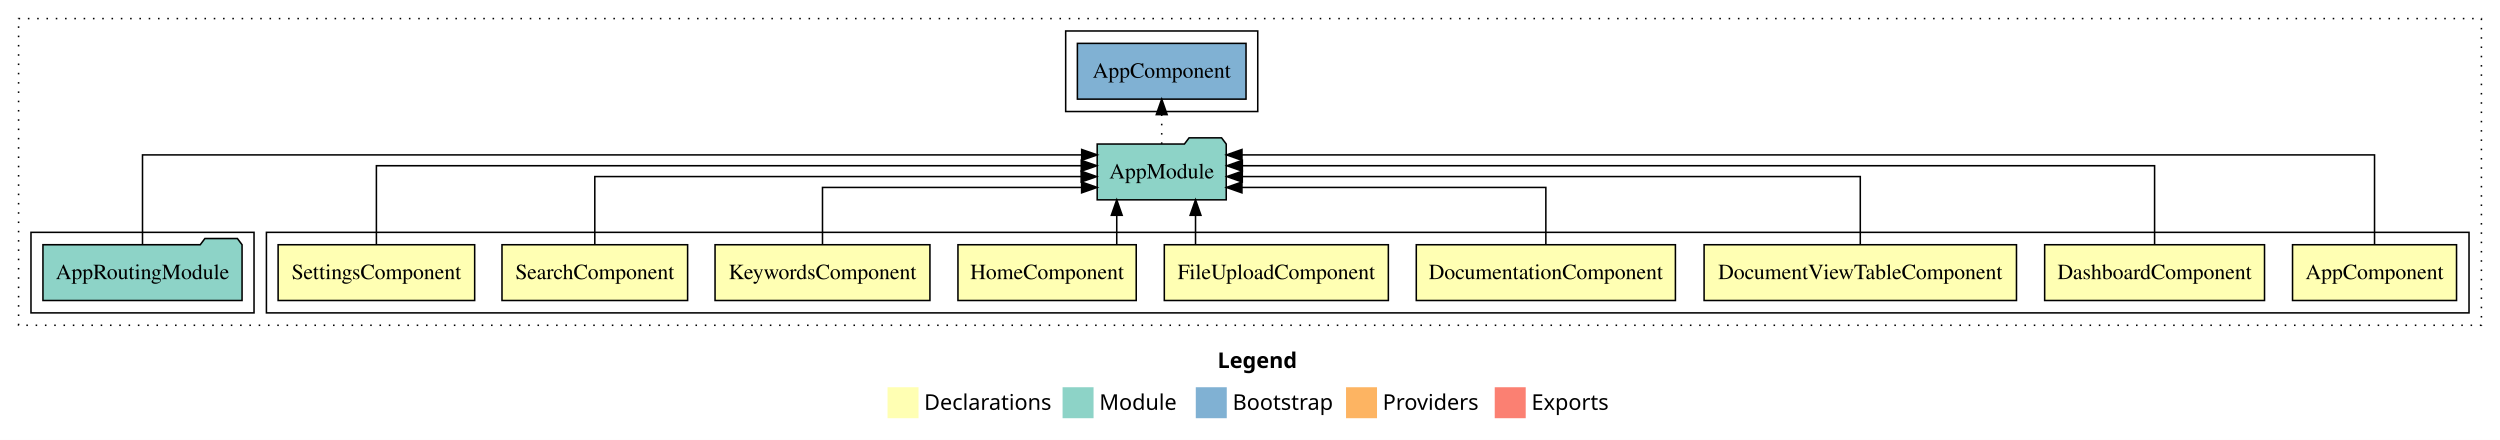
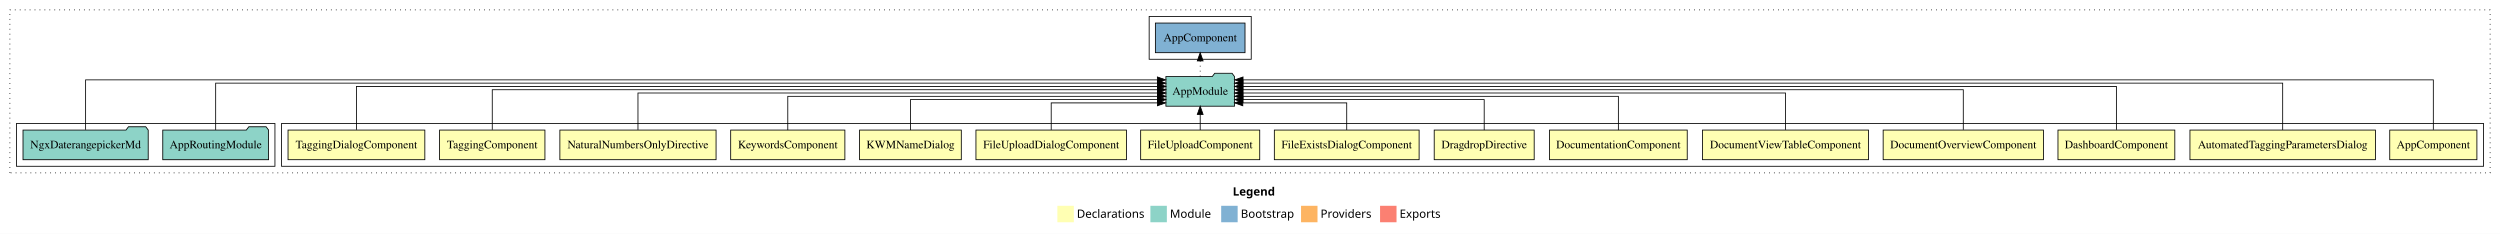
- <svg xmlns="http://www.w3.org/2000/svg" width="1614pt" height="284pt" viewBox="0.00 0.00 1614.00 284.00">
+ <svg xmlns="http://www.w3.org/2000/svg" width="3037pt" height="284pt" viewBox="0.00 0.00 3037.00 284.00">
  <g id="graph0" class="graph" transform="scale(1 1) rotate(0) translate(4 280)">
-     <polygon fill="#ffffff" stroke="transparent" points="-4,4 -4,-280 1610,-280 1610,4 -4,4" />
-     <text text-anchor="start" x="782.009" y="-42.4" font-family="sans-serif" font-weight="bold" font-size="14.00" fill="#000000">Legend</text>
-     <polygon fill="#ffffb3" stroke="transparent" points="569,-10 569,-30 589,-30 589,-10 569,-10" />
-     <text text-anchor="start" x="592.629" y="-15.4" font-family="sans-serif" font-size="14.00" fill="#000000">  Declarations</text>
-     <polygon fill="#8dd3c7" stroke="transparent" points="682,-10 682,-30 702,-30 702,-10 682,-10" />
-     <text text-anchor="start" x="705.725" y="-15.4" font-family="sans-serif" font-size="14.00" fill="#000000">  Module</text>
-     <polygon fill="#80b1d3" stroke="transparent" points="768,-10 768,-30 788,-30 788,-10 768,-10" />
-     <text text-anchor="start" x="791.781" y="-15.4" font-family="sans-serif" font-size="14.00" fill="#000000">  Bootstrap</text>
-     <polygon fill="#fdb462" stroke="transparent" points="865,-10 865,-30 885,-30 885,-10 865,-10" />
-     <text text-anchor="start" x="888.673" y="-15.4" font-family="sans-serif" font-size="14.00" fill="#000000">  Providers</text>
-     <polygon fill="#fb8072" stroke="transparent" points="961,-10 961,-30 981,-30 981,-10 961,-10" />
-     <text text-anchor="start" x="984.726" y="-15.4" font-family="sans-serif" font-size="14.00" fill="#000000">  Exports</text>
+     <polygon fill="#ffffff" stroke="transparent" points="-4,4 -4,-280 3033,-280 3033,4 -4,4" />
+     <text text-anchor="start" x="1493.509" y="-42.4" font-family="sans-serif" font-weight="bold" font-size="14.00" fill="#000000">Legend</text>
+     <polygon fill="#ffffb3" stroke="transparent" points="1280.5,-10 1280.5,-30 1300.5,-30 1300.5,-10 1280.5,-10" />
+     <text text-anchor="start" x="1304.129" y="-15.4" font-family="sans-serif" font-size="14.00" fill="#000000">  Declarations</text>
+     <polygon fill="#8dd3c7" stroke="transparent" points="1393.5,-10 1393.5,-30 1413.5,-30 1413.5,-10 1393.5,-10" />
+     <text text-anchor="start" x="1417.225" y="-15.4" font-family="sans-serif" font-size="14.00" fill="#000000">  Module</text>
+     <polygon fill="#80b1d3" stroke="transparent" points="1479.5,-10 1479.5,-30 1499.5,-30 1499.5,-10 1479.5,-10" />
+     <text text-anchor="start" x="1503.281" y="-15.4" font-family="sans-serif" font-size="14.00" fill="#000000">  Bootstrap</text>
+     <polygon fill="#fdb462" stroke="transparent" points="1576.5,-10 1576.5,-30 1596.5,-30 1596.5,-10 1576.5,-10" />
+     <text text-anchor="start" x="1600.173" y="-15.4" font-family="sans-serif" font-size="14.00" fill="#000000">  Providers</text>
+     <polygon fill="#fb8072" stroke="transparent" points="1672.5,-10 1672.5,-30 1692.5,-30 1692.5,-10 1672.5,-10" />
+     <text text-anchor="start" x="1696.226" y="-15.4" font-family="sans-serif" font-size="14.00" fill="#000000">  Exports</text>
    <g id="clust1" class="cluster">
-       <polygon fill="none" stroke="#000000" stroke-dasharray="1,5" points="8,-70 8,-268 1598,-268 1598,-70 8,-70" />
+       <polygon fill="none" stroke="#000000" stroke-dasharray="1,5" points="8,-70 8,-268 3021,-268 3021,-70 8,-70" />
    </g>
    <g id="clust2" class="cluster">
-       <polygon fill="none" stroke="#000000" points="168,-78 168,-130 1590,-130 1590,-78 168,-78" />
+       <polygon fill="none" stroke="#000000" points="338,-78 338,-130 3013,-130 3013,-78 338,-78" />
    </g>
-     <g id="clust12" class="cluster">
-       <polygon fill="none" stroke="#000000" points="16,-78 16,-130 160,-130 160,-78 16,-78" />
+     <g id="clust18" class="cluster">
+       <polygon fill="none" stroke="#000000" points="16,-78 16,-130 330,-130 330,-78 16,-78" />
    </g>
-     <g id="clust14" class="cluster">
-       <polygon fill="none" stroke="#000000" points="684,-208 684,-260 808,-260 808,-208 684,-208" />
+     <g id="clust20" class="cluster">
+       <polygon fill="none" stroke="#000000" points="1392,-208 1392,-260 1516,-260 1516,-208 1392,-208" />
    </g>
    <g id="node1" class="node">
-       <polygon fill="#ffffb3" stroke="#000000" points="1581.94,-122 1476.06,-122 1476.06,-86 1581.94,-86 1581.94,-122" />
-       <text text-anchor="middle" x="1529" y="-99.8" font-family="Times,serif" font-size="14.00" fill="#000000">AppComponent</text>
+       <polygon fill="#ffffb3" stroke="#000000" points="3004.94,-122 2899.06,-122 2899.06,-86 3004.94,-86 3004.94,-122" />
+       <text text-anchor="middle" x="2952" y="-99.8" font-family="Times,serif" font-size="14.00" fill="#000000">AppComponent</text>
+     </g>
+     <g id="node16" class="node">
+       <polygon fill="#8dd3c7" stroke="#000000" points="1495.657,-187 1492.657,-191 1471.657,-191 1468.657,-187 1412.343,-187 1412.343,-151 1495.657,-151 1495.657,-187" />
+       <text text-anchor="middle" x="1454" y="-164.8" font-family="Times,serif" font-size="14.00" fill="#000000">AppModule</text>
+     </g>
+     <g id="edge1" class="edge">
+       <path fill="none" stroke="#000000" d="M2952,-122.323C2952,-145.66 2952,-183 2952,-183 2952,-183 1506.023,-183 1506.023,-183" />
+       <polygon fill="#000000" stroke="#000000" points="1506.023,-179.5 1496.023,-183 1506.023,-186.5 1506.023,-179.5" />
+     </g>
+     <g id="node2" class="node">
+       <polygon fill="#ffffb3" stroke="#000000" points="2881.656,-122 2656.344,-122 2656.344,-86 2881.656,-86 2881.656,-122" />
+       <text text-anchor="middle" x="2769" y="-99.8" font-family="Times,serif" font-size="14.00" fill="#000000">AutomatedTaggingParametersDialog</text>
+     </g>
+     <g id="edge2" class="edge">
+       <path fill="none" stroke="#000000" d="M2769,-122.155C2769,-144.352 2769,-179 2769,-179 2769,-179 1505.894,-179 1505.894,-179" />
+       <polygon fill="#000000" stroke="#000000" points="1505.894,-175.5 1495.894,-179 1505.894,-182.5 1505.894,-175.5" />
+     </g>
+     <g id="node3" class="node">
+       <polygon fill="#ffffb3" stroke="#000000" points="2637.973,-122 2496.027,-122 2496.027,-86 2637.973,-86 2637.973,-122" />
+       <text text-anchor="middle" x="2567" y="-99.8" font-family="Times,serif" font-size="14.00" fill="#000000">DashboardComponent</text>
+     </g>
+     <g id="edge3" class="edge">
+       <path fill="none" stroke="#000000" d="M2567,-122.284C2567,-143.321 2567,-175 2567,-175 2567,-175 1505.935,-175 1505.935,-175" />
+       <polygon fill="#000000" stroke="#000000" points="1505.935,-171.5 1495.935,-175 1505.935,-178.5 1505.935,-171.5" />
+     </g>
+     <g id="node4" class="node">
+       <polygon fill="#ffffb3" stroke="#000000" points="2478.343,-122 2283.657,-122 2283.657,-86 2478.343,-86 2478.343,-122" />
+       <text text-anchor="middle" x="2381" y="-99.8" font-family="Times,serif" font-size="14.00" fill="#000000">DocumentOverviewComponent</text>
+     </g>
+     <g id="edge4" class="edge">
+       <path fill="none" stroke="#000000" d="M2381,-122.308C2381,-142.145 2381,-171 2381,-171 2381,-171 1505.936,-171 1505.936,-171" />
+       <polygon fill="#000000" stroke="#000000" points="1505.936,-167.5 1495.936,-171 1505.936,-174.5 1505.936,-167.5" />
+     </g>
+     <g id="node5" class="node">
+       <polygon fill="#ffffb3" stroke="#000000" points="2265.84,-122 2064.16,-122 2064.16,-86 2265.84,-86 2265.84,-122" />
+       <text text-anchor="middle" x="2165" y="-99.8" font-family="Times,serif" font-size="14.00" fill="#000000">DocumentViewTableComponent</text>
+     </g>
+     <g id="edge5" class="edge">
+       <path fill="none" stroke="#000000" d="M2165,-122.222C2165,-140.828 2165,-167 2165,-167 2165,-167 1505.822,-167 1505.822,-167" />
+       <polygon fill="#000000" stroke="#000000" points="1505.822,-163.5 1495.822,-167 1505.822,-170.5 1505.822,-163.5" />
+     </g>
+     <g id="node6" class="node">
+       <polygon fill="#ffffb3" stroke="#000000" points="2045.646,-122 1878.354,-122 1878.354,-86 2045.646,-86 2045.646,-122" />
+       <text text-anchor="middle" x="1962" y="-99.8" font-family="Times,serif" font-size="14.00" fill="#000000">DocumentationComponent</text>
+     </g>
+     <g id="edge6" class="edge">
+       <path fill="none" stroke="#000000" d="M1962,-122.022C1962,-139.373 1962,-163 1962,-163 1962,-163 1506.004,-163 1506.004,-163" />
+       <polygon fill="#000000" stroke="#000000" points="1506.004,-159.5 1496.004,-163 1506.004,-166.5 1506.004,-159.5" />
+     </g>
+     <g id="node7" class="node">
+       <polygon fill="#ffffb3" stroke="#000000" points="1859.726,-122 1738.274,-122 1738.274,-86 1859.726,-86 1859.726,-122" />
+       <text text-anchor="middle" x="1799" y="-99.8" font-family="Times,serif" font-size="14.00" fill="#000000">DragdropDirective</text>
+     </g>
+     <g id="edge7" class="edge">
+       <path fill="none" stroke="#000000" d="M1799,-122.009C1799,-138.049 1799,-159 1799,-159 1799,-159 1505.959,-159 1505.959,-159" />
+       <polygon fill="#000000" stroke="#000000" points="1505.959,-155.5 1495.959,-159 1505.959,-162.5 1505.959,-155.5" />
+     </g>
+     <g id="node8" class="node">
+       <polygon fill="#ffffb3" stroke="#000000" points="1719.937,-122 1544.063,-122 1544.063,-86 1719.937,-86 1719.937,-122" />
+       <text text-anchor="middle" x="1632" y="-99.8" font-family="Times,serif" font-size="14.00" fill="#000000">FileExistsDialogComponent</text>
+     </g>
+     <g id="edge8" class="edge">
+       <path fill="none" stroke="#000000" d="M1632,-122.124C1632,-136.783 1632,-155 1632,-155 1632,-155 1505.733,-155 1505.733,-155" />
+       <polygon fill="#000000" stroke="#000000" points="1505.733,-151.5 1495.733,-155 1505.733,-158.5 1505.733,-151.5" />
+     </g>
+     <g id="node9" class="node">
+       <polygon fill="#ffffb3" stroke="#000000" points="1526.323,-122 1381.677,-122 1381.677,-86 1526.323,-86 1526.323,-122" />
+       <text text-anchor="middle" x="1454" y="-99.8" font-family="Times,serif" font-size="14.00" fill="#000000">FileUploadComponent</text>
+     </g>
+     <g id="edge9" class="edge">
+       <path fill="none" stroke="#000000" d="M1454,-122.106C1454,-122.106 1454,-140.991 1454,-140.991" />
+       <polygon fill="#000000" stroke="#000000" points="1450.5,-140.991 1454,-150.991 1457.5,-140.991 1450.5,-140.991" />
    </g>
    <g id="node10" class="node">
-       <polygon fill="#8dd3c7" stroke="#000000" points="787.657,-187 784.657,-191 763.657,-191 760.657,-187 704.343,-187 704.343,-151 787.657,-151 787.657,-187" />
-       <text text-anchor="middle" x="746" y="-164.8" font-family="Times,serif" font-size="14.00" fill="#000000">AppModule</text>
+       <polygon fill="#ffffb3" stroke="#000000" points="1364.426,-122 1181.574,-122 1181.574,-86 1364.426,-86 1364.426,-122" />
+       <text text-anchor="middle" x="1273" y="-99.8" font-family="Times,serif" font-size="14.00" fill="#000000">FileUploadDialogComponent</text>
    </g>
-     <g id="edge1" class="edge">
-       <path fill="none" stroke="#000000" d="M1529,-122.011C1529,-144.485 1529,-180 1529,-180 1529,-180 797.821,-180 797.821,-180" />
-       <polygon fill="#000000" stroke="#000000" points="797.821,-176.5 787.821,-180 797.821,-183.5 797.821,-176.5" />
+     <g id="edge10" class="edge">
+       <path fill="none" stroke="#000000" d="M1273,-122.124C1273,-136.783 1273,-155 1273,-155 1273,-155 1402.02,-155 1402.02,-155" />
+       <polygon fill="#000000" stroke="#000000" points="1402.02,-158.5 1412.02,-155 1402.02,-151.5 1402.02,-158.5" />
    </g>
-     <g id="node2" class="node">
-       <polygon fill="#ffffb3" stroke="#000000" points="1457.973,-122 1316.027,-122 1316.027,-86 1457.973,-86 1457.973,-122" />
-       <text text-anchor="middle" x="1387" y="-99.8" font-family="Times,serif" font-size="14.00" fill="#000000">DashboardComponent</text>
+     <g id="node11" class="node">
+       <polygon fill="#ffffb3" stroke="#000000" points="1163.795,-122 1040.205,-122 1040.205,-86 1163.795,-86 1163.795,-122" />
+       <text text-anchor="middle" x="1102" y="-99.8" font-family="Times,serif" font-size="14.00" fill="#000000">KWMNameDialog</text>
    </g>
-     <g id="edge2" class="edge">
-       <path fill="none" stroke="#000000" d="M1387,-122.129C1387,-142.572 1387,-173 1387,-173 1387,-173 798.058,-173 798.058,-173" />
-       <polygon fill="#000000" stroke="#000000" points="798.058,-169.5 788.058,-173 798.058,-176.5 798.058,-169.5" />
-     </g>
-     <g id="node3" class="node">
-       <polygon fill="#ffffb3" stroke="#000000" points="1297.84,-122 1096.16,-122 1096.16,-86 1297.84,-86 1297.84,-122" />
-       <text text-anchor="middle" x="1197" y="-99.8" font-family="Times,serif" font-size="14.00" fill="#000000">DocumentViewTableComponent</text>
-     </g>
-     <g id="edge3" class="edge">
-       <path fill="none" stroke="#000000" d="M1197,-122.267C1197,-140.555 1197,-166 1197,-166 1197,-166 798.024,-166 798.024,-166" />
-       <polygon fill="#000000" stroke="#000000" points="798.024,-162.5 788.024,-166 798.024,-169.5 798.024,-162.5" />
-     </g>
-     <g id="node4" class="node">
-       <polygon fill="#ffffb3" stroke="#000000" points="1077.646,-122 910.354,-122 910.354,-86 1077.646,-86 1077.646,-122" />
-       <text text-anchor="middle" x="994" y="-99.8" font-family="Times,serif" font-size="14.00" fill="#000000">DocumentationComponent</text>
-     </g>
-     <g id="edge4" class="edge">
-       <path fill="none" stroke="#000000" d="M994,-122.009C994,-138.049 994,-159 994,-159 994,-159 797.789,-159 797.789,-159" />
-       <polygon fill="#000000" stroke="#000000" points="797.789,-155.5 787.789,-159 797.789,-162.5 797.789,-155.5" />
-     </g>
-     <g id="node5" class="node">
-       <polygon fill="#ffffb3" stroke="#000000" points="892.323,-122 747.677,-122 747.677,-86 892.323,-86 892.323,-122" />
-       <text text-anchor="middle" x="820" y="-99.8" font-family="Times,serif" font-size="14.00" fill="#000000">FileUploadComponent</text>
-     </g>
-     <g id="edge5" class="edge">
-       <path fill="none" stroke="#000000" d="M767.833,-122.106C767.833,-122.106 767.833,-140.991 767.833,-140.991" />
-       <polygon fill="#000000" stroke="#000000" points="764.333,-140.991 767.833,-150.991 771.333,-140.991 764.333,-140.991" />
-     </g>
-     <g id="node6" class="node">
-       <polygon fill="#ffffb3" stroke="#000000" points="729.545,-122 614.455,-122 614.455,-86 729.545,-86 729.545,-122" />
-       <text text-anchor="middle" x="672" y="-99.8" font-family="Times,serif" font-size="14.00" fill="#000000">HomeComponent</text>
-     </g>
-     <g id="edge6" class="edge">
-       <path fill="none" stroke="#000000" d="M716.972,-122.106C716.972,-122.106 716.972,-140.991 716.972,-140.991" />
-       <polygon fill="#000000" stroke="#000000" points="713.472,-140.991 716.972,-150.991 720.472,-140.991 713.472,-140.991" />
-     </g>
-     <g id="node7" class="node">
-       <polygon fill="#ffffb3" stroke="#000000" points="596.365,-122 457.635,-122 457.635,-86 596.365,-86 596.365,-122" />
-       <text text-anchor="middle" x="527" y="-99.8" font-family="Times,serif" font-size="14.00" fill="#000000">KeywordsComponent</text>
-     </g>
-     <g id="edge7" class="edge">
-       <path fill="none" stroke="#000000" d="M527,-122.009C527,-138.049 527,-159 527,-159 527,-159 694.292,-159 694.292,-159" />
-       <polygon fill="#000000" stroke="#000000" points="694.292,-162.5 704.292,-159 694.292,-155.5 694.292,-162.5" />
-     </g>
-     <g id="node8" class="node">
-       <polygon fill="#ffffb3" stroke="#000000" points="439.92,-122 320.08,-122 320.08,-86 439.92,-86 439.92,-122" />
-       <text text-anchor="middle" x="380" y="-99.8" font-family="Times,serif" font-size="14.00" fill="#000000">SearchComponent</text>
-     </g>
-     <g id="edge8" class="edge">
-       <path fill="none" stroke="#000000" d="M380,-122.267C380,-140.555 380,-166 380,-166 380,-166 694.015,-166 694.015,-166" />
-       <polygon fill="#000000" stroke="#000000" points="694.015,-169.5 704.015,-166 694.015,-162.5 694.015,-169.5" />
-     </g>
-     <g id="node9" class="node">
-       <polygon fill="#ffffb3" stroke="#000000" points="302.447,-122 175.553,-122 175.553,-86 302.447,-86 302.447,-122" />
-       <text text-anchor="middle" x="239" y="-99.8" font-family="Times,serif" font-size="14.00" fill="#000000">SettingsComponent</text>
-     </g>
-     <g id="edge9" class="edge">
-       <path fill="none" stroke="#000000" d="M239,-122.129C239,-142.572 239,-173 239,-173 239,-173 694.079,-173 694.079,-173" />
-       <polygon fill="#000000" stroke="#000000" points="694.079,-176.5 704.079,-173 694.079,-169.5 694.079,-176.5" />
+     <g id="edge11" class="edge">
+       <path fill="none" stroke="#000000" d="M1102,-122.009C1102,-138.049 1102,-159 1102,-159 1102,-159 1402.239,-159 1402.239,-159" />
+       <polygon fill="#000000" stroke="#000000" points="1402.239,-162.5 1412.239,-159 1402.239,-155.5 1402.239,-162.5" />
    </g>
    <g id="node12" class="node">
-       <polygon fill="#80b1d3" stroke="#000000" points="800.439,-252 691.561,-252 691.561,-216 800.439,-216 800.439,-252" />
-       <text text-anchor="middle" x="746" y="-229.8" font-family="Times,serif" font-size="14.00" fill="#000000">AppComponent </text>
+       <polygon fill="#ffffb3" stroke="#000000" points="1022.365,-122 883.635,-122 883.635,-86 1022.365,-86 1022.365,-122" />
+       <text text-anchor="middle" x="953" y="-99.8" font-family="Times,serif" font-size="14.00" fill="#000000">KeywordsComponent</text>
    </g>
-     <g id="edge11" class="edge">
-       <path fill="none" stroke="#000000" stroke-dasharray="1,5" d="M746,-187.106C746,-187.106 746,-205.991 746,-205.991" />
-       <polygon fill="#000000" stroke="#000000" points="742.5,-205.991 746,-215.991 749.5,-205.991 742.5,-205.991" />
+     <g id="edge12" class="edge">
+       <path fill="none" stroke="#000000" d="M953,-122.022C953,-139.373 953,-163 953,-163 953,-163 1402.147,-163 1402.147,-163" />
+       <polygon fill="#000000" stroke="#000000" points="1402.147,-166.5 1412.147,-163 1402.147,-159.5 1402.147,-166.5" />
    </g>
-     <g id="node11" class="node">
-       <polygon fill="#8dd3c7" stroke="#000000" points="152.274,-122 149.274,-126 128.274,-126 125.274,-122 23.726,-122 23.726,-86 152.274,-86 152.274,-122" />
-       <text text-anchor="middle" x="88" y="-99.8" font-family="Times,serif" font-size="14.00" fill="#000000">AppRoutingModule</text>
+     <g id="node13" class="node">
+       <polygon fill="#ffffb3" stroke="#000000" points="865.875,-122 676.125,-122 676.125,-86 865.875,-86 865.875,-122" />
+       <text text-anchor="middle" x="771" y="-99.8" font-family="Times,serif" font-size="14.00" fill="#000000">NaturalNumbersOnlyDirective</text>
    </g>
-     <g id="edge10" class="edge">
-       <path fill="none" stroke="#000000" d="M88,-122.011C88,-144.485 88,-180 88,-180 88,-180 694.34,-180 694.34,-180" />
-       <polygon fill="#000000" stroke="#000000" points="694.34,-183.5 704.34,-180 694.34,-176.5 694.34,-183.5" />
+     <g id="edge13" class="edge">
+       <path fill="none" stroke="#000000" d="M771,-122.222C771,-140.828 771,-167 771,-167 771,-167 1402.303,-167 1402.303,-167" />
+       <polygon fill="#000000" stroke="#000000" points="1402.303,-170.5 1412.303,-167 1402.303,-163.5 1402.303,-170.5" />
+     </g>
+     <g id="node14" class="node">
+       <polygon fill="#ffffb3" stroke="#000000" points="657.99,-122 530.01,-122 530.01,-86 657.99,-86 657.99,-122" />
+       <text text-anchor="middle" x="594" y="-99.8" font-family="Times,serif" font-size="14.00" fill="#000000">TaggingComponent</text>
+     </g>
+     <g id="edge14" class="edge">
+       <path fill="none" stroke="#000000" d="M594,-122.308C594,-142.145 594,-171 594,-171 594,-171 1402.23,-171 1402.23,-171" />
+       <polygon fill="#000000" stroke="#000000" points="1402.23,-174.5 1412.23,-171 1402.23,-167.5 1402.23,-174.5" />
+     </g>
+     <g id="node15" class="node">
+       <polygon fill="#ffffb3" stroke="#000000" points="512.093,-122 345.907,-122 345.907,-86 512.093,-86 512.093,-122" />
+       <text text-anchor="middle" x="429" y="-99.8" font-family="Times,serif" font-size="14.00" fill="#000000">TaggingDialogComponent</text>
+     </g>
+     <g id="edge15" class="edge">
+       <path fill="none" stroke="#000000" d="M429,-122.284C429,-143.321 429,-175 429,-175 429,-175 1402.229,-175 1402.229,-175" />
+       <polygon fill="#000000" stroke="#000000" points="1402.229,-178.5 1412.229,-175 1402.229,-171.5 1402.229,-178.5" />
+     </g>
+     <g id="node19" class="node">
+       <polygon fill="#80b1d3" stroke="#000000" points="1508.439,-252 1399.561,-252 1399.561,-216 1508.439,-216 1508.439,-252" />
+       <text text-anchor="middle" x="1454" y="-229.8" font-family="Times,serif" font-size="14.00" fill="#000000">AppComponent </text>
+     </g>
+     <g id="edge18" class="edge">
+       <path fill="none" stroke="#000000" stroke-dasharray="1,5" d="M1454,-187.106C1454,-187.106 1454,-205.991 1454,-205.991" />
+       <polygon fill="#000000" stroke="#000000" points="1450.5,-205.991 1454,-215.991 1457.5,-205.991 1450.5,-205.991" />
+     </g>
+     <g id="node17" class="node">
+       <polygon fill="#8dd3c7" stroke="#000000" points="322.274,-122 319.274,-126 298.274,-126 295.274,-122 193.726,-122 193.726,-86 322.274,-86 322.274,-122" />
+       <text text-anchor="middle" x="258" y="-99.8" font-family="Times,serif" font-size="14.00" fill="#000000">AppRoutingModule</text>
+     </g>
+     <g id="edge16" class="edge">
+       <path fill="none" stroke="#000000" d="M258,-122.155C258,-144.352 258,-179 258,-179 258,-179 1402.135,-179 1402.135,-179" />
+       <polygon fill="#000000" stroke="#000000" points="1402.135,-182.5 1412.135,-179 1402.135,-175.5 1402.135,-182.5" />
+     </g>
+     <g id="node18" class="node">
+       <polygon fill="#8dd3c7" stroke="#000000" points="176.048,-122 173.048,-126 152.048,-126 149.048,-122 23.952,-122 23.952,-86 176.048,-86 176.048,-122" />
+       <text text-anchor="middle" x="100" y="-99.8" font-family="Times,serif" font-size="14.00" fill="#000000">NgxDaterangepickerMd</text>
+     </g>
+     <g id="edge17" class="edge">
+       <path fill="none" stroke="#000000" d="M100,-122.323C100,-145.66 100,-183 100,-183 100,-183 1401.993,-183 1401.993,-183" />
+       <polygon fill="#000000" stroke="#000000" points="1401.993,-186.5 1411.993,-183 1401.993,-179.5 1401.993,-186.5" />
    </g>
  </g>
</svg>
